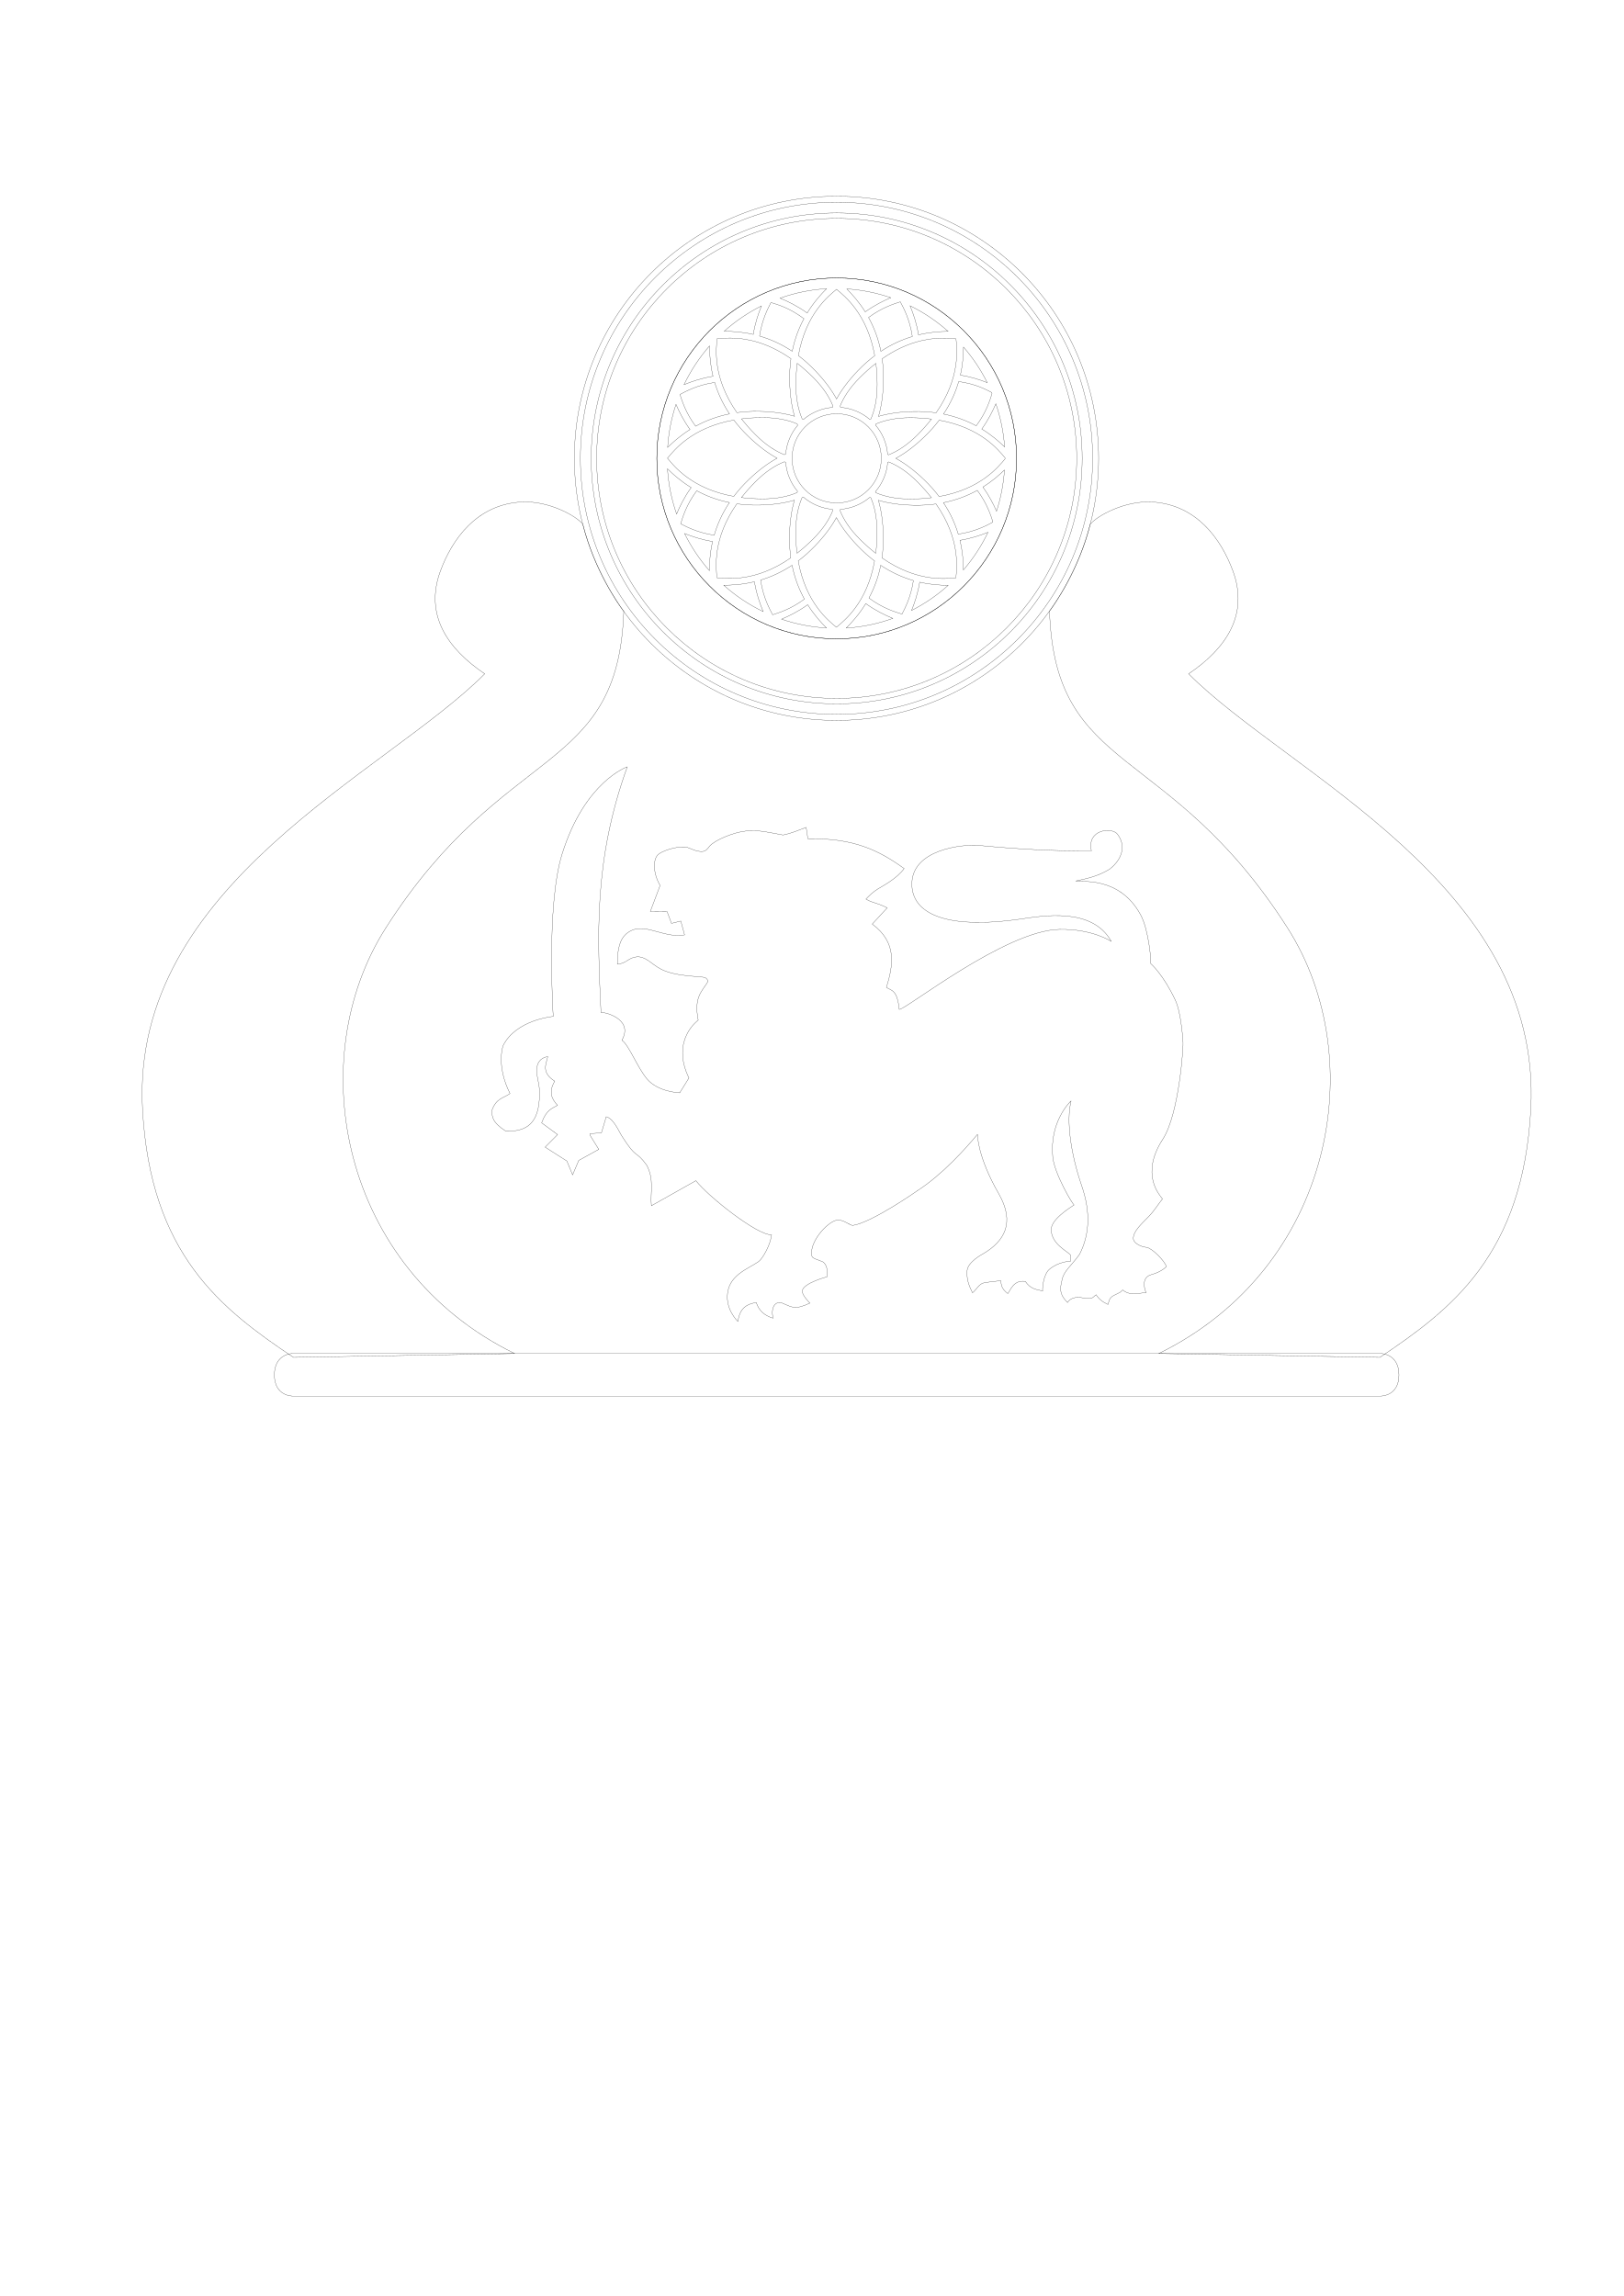
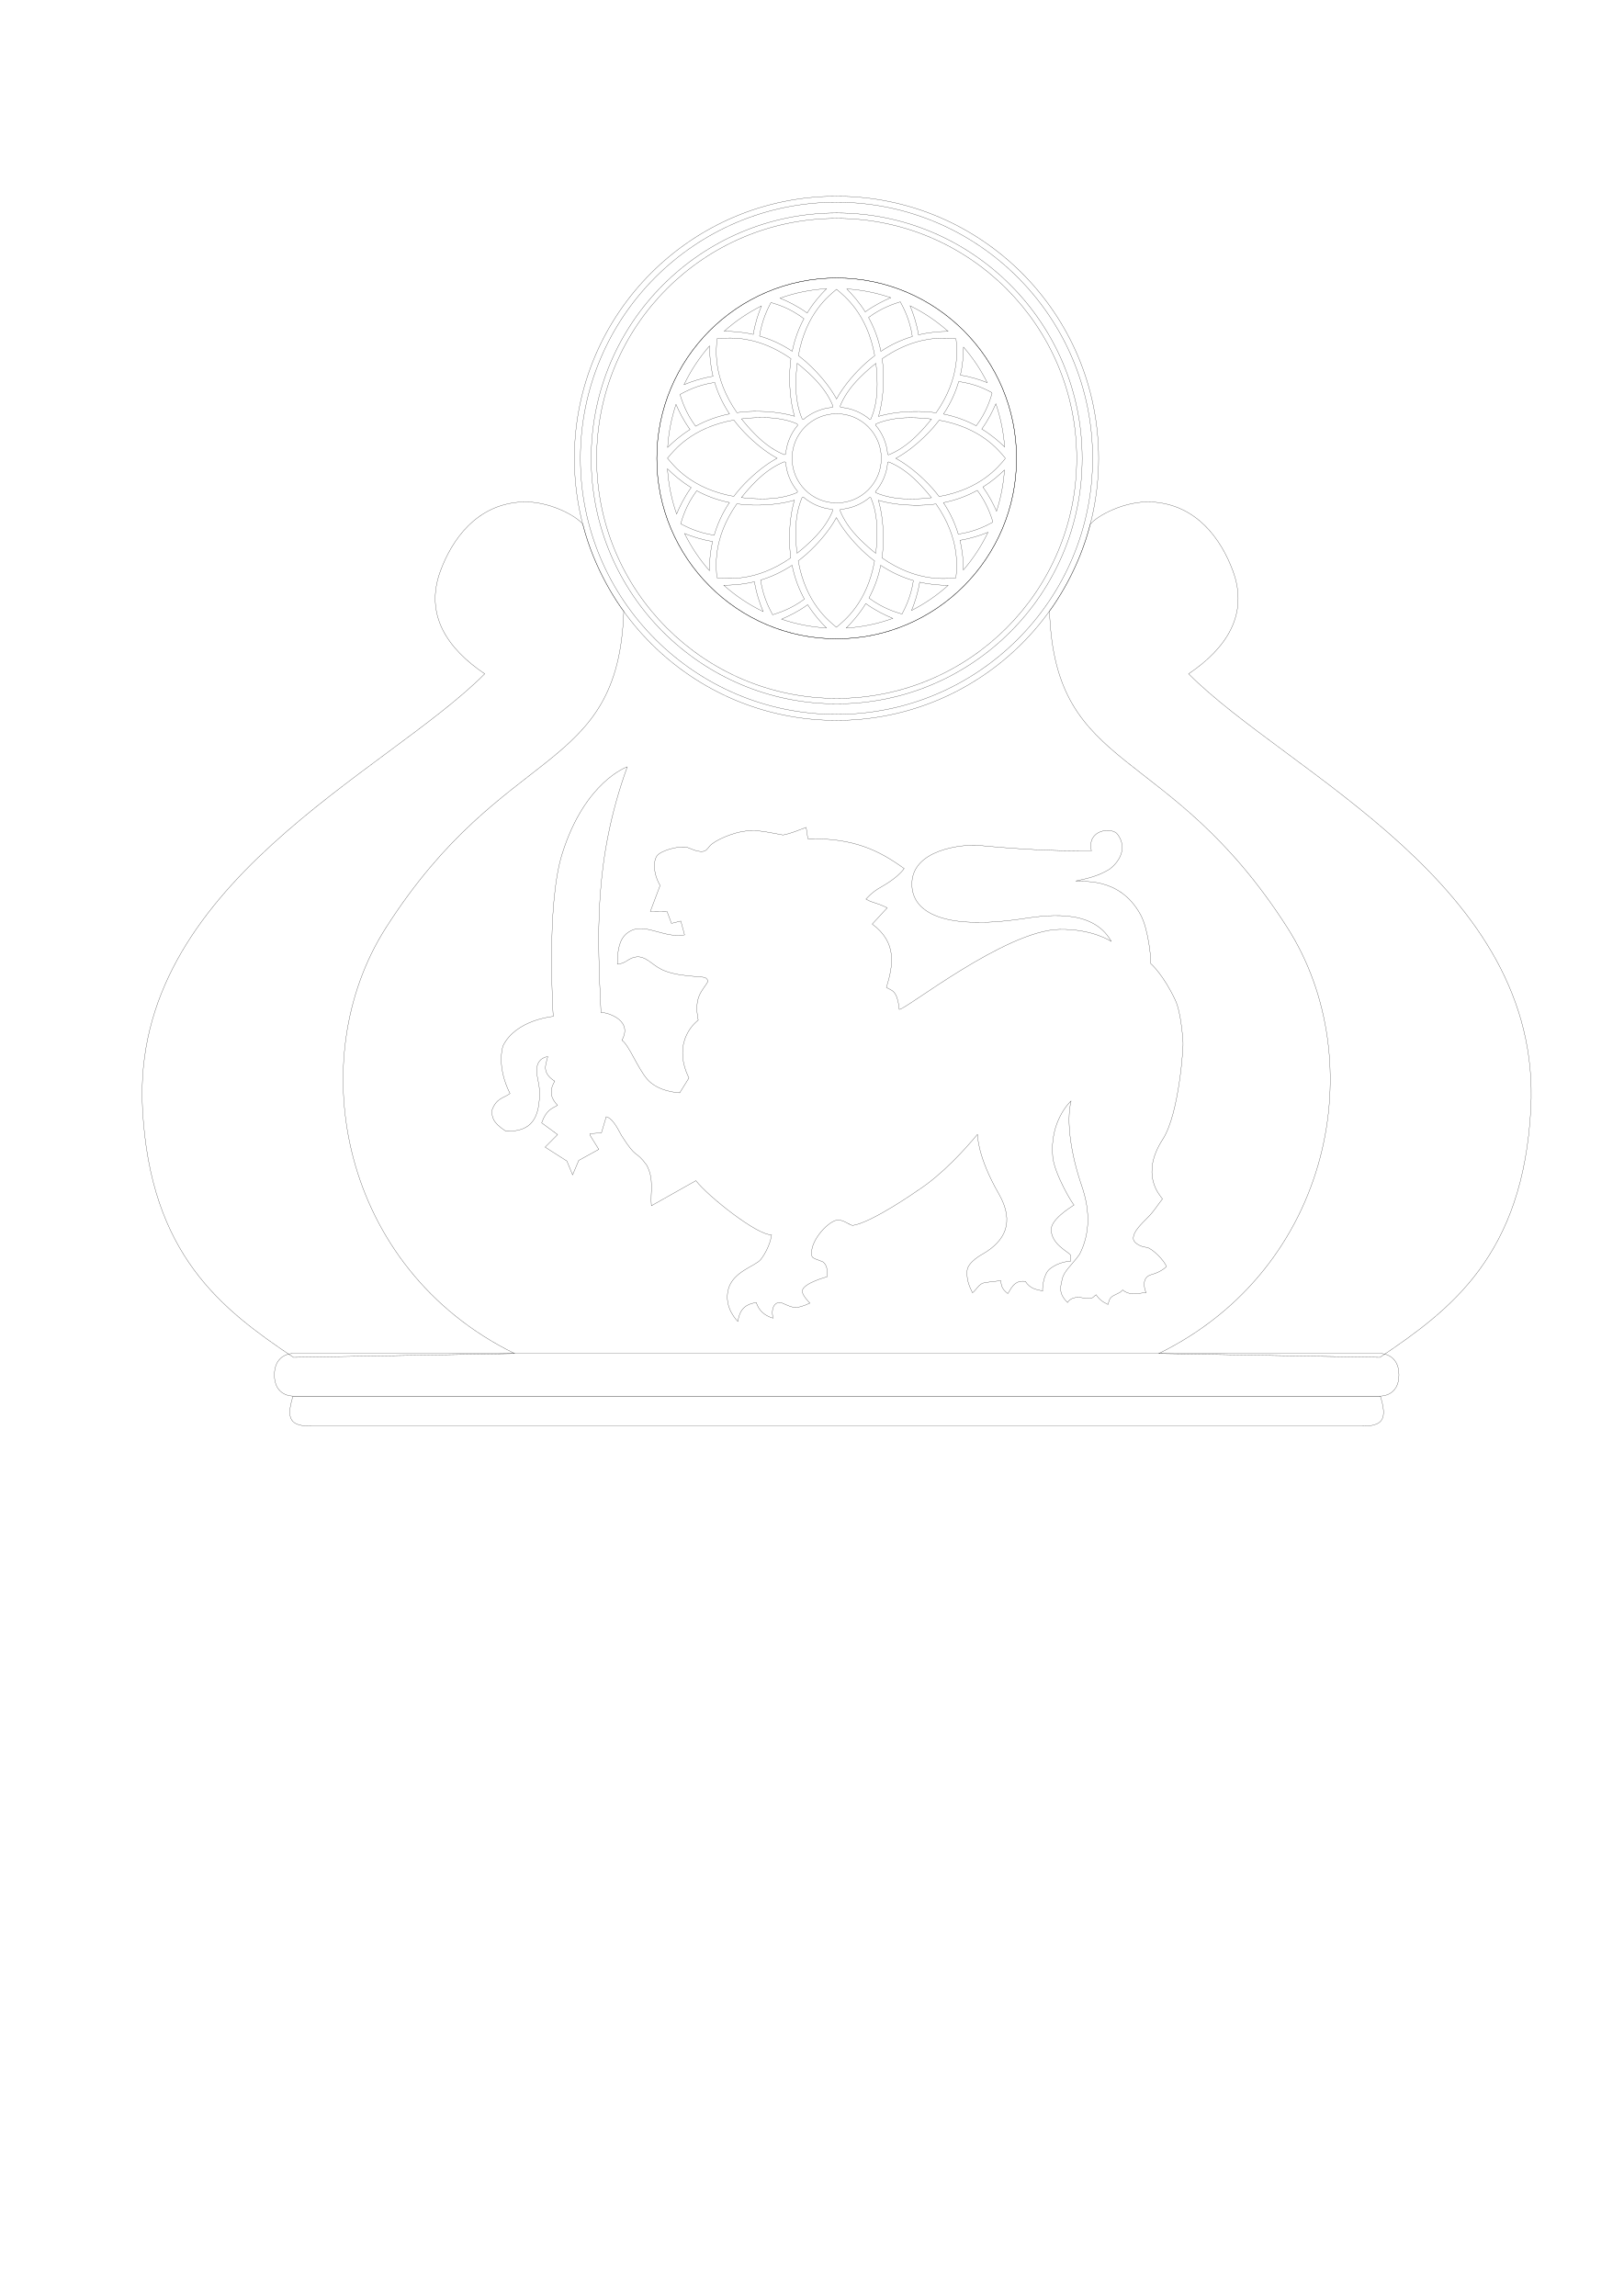
<svg xmlns="http://www.w3.org/2000/svg" width="210mm" height="297mm" viewBox="0 0 744.094 1052.362" id="svg2" version="1.1">
  <defs id="defs4">
    </defs>
  <g id="layer2" style="display:inline">
    <path style="fill:none;stroke:#000000;stroke-width:0.1;stroke-linecap:butt;stroke-linejoin:miter;stroke-miterlimit:4;stroke-opacity:1;stroke-dasharray:none" d="m 287.469,351.469 c 0,0 -19.446,6.58 -29.875,39.969 -7.408,23.715 -4.062,74.438 -4.062,74.438 0,0 -17.071,1.459 -23,13.438 0,0 -3.275,9.028 3.188,21.906 -2.884,2.135 -6.328,2.048 -8.312,7.781 0.131,2.664 -0.156,5.22 6.438,9.5 9.38,0.163 15.33,-3.333 15.406,-17.125 0.147,-4.575 -1.57,-8.273 -1.312,-11.281 0.257,-3.008 1.585,-5.17 5.094,-5.844 -0.742,3.498 -3.117,7.23 3.188,11.312 -3.046,5.129 -1.258,8.26 1.281,11.062 -2.517,1.475 -5.101,1.955 -7.281,8.031 l 7.312,5.375 -5.719,5.75 9.969,6.375 2.625,6.344 2.812,-6.625 9.188,-5.062 -4.094,-6.594 0.062,-0.594 5.25,-0.406 2.188,-7.375 c 2.403,0.538 4.564,3.892 6.969,8.562 7.285,11.521 6.248,6.353 11.531,13.562 3.609,6.628 1.611,12.478 2.188,18.688 l 20.406,-11.5 c 0.042,-0.021 0.021,0.021 0.031,0.031 5.526,7.149 28.279,25.215 34.656,24.75 0,0 -0.571,5.621 -4.938,11.312 -2.371,3.09 -12.985,5.526 -14.969,13.969 -1.996,8.499 4.469,14.469 4.469,14.469 0.94,-6.614 4.503,-8 8.406,-8.688 1.144,3.563 3.629,5.982 7.719,7.188 -1.283,-5.455 1.432,-8.012 4.219,-6.906 4.435,1.76 5.475,3.347 12.656,0 0,0 -3.764,-3.716 -3.5,-5.625 0.498,-3.609 11.344,-6.438 11.344,-6.438 -0.076,-0.779 0.823,-4.709 -1.844,-6.812 -1.695,-0.859 -4.87,-1.504 -5.062,-2.625 -1.535,-6.108 6.781,-15.571 11.312,-16.531 3.303,-0.474 5.992,2.654 7.625,2.375 8.98,-1.534 29.344,-15.844 29.344,-15.844 l -0.094,0 0.094,-0.031 0.094,-0.125 -0.062,0.125 c 11.733,-7.559 22.292,-19.552 27.5,-25.781 l 0.062,0 c -0.005,0.483 0.015,10.282 9.719,27.156 7.688,13.371 2.49,21.877 -7.094,27.5 -0.274,0.161 -7.143,3.736 -7.406,7.844 -0.279,4.355 1.009,7.014 2.469,10.094 1.717,-1.306 3.003,-4.181 5.312,-4.594 2.59,-0.462 7.688,-0.969 7.688,-0.969 0.201,1.625 0.049,3.571 3.188,5.906 1.136,-1.321 2.637,-6.475 8.062,-5.562 2.211,3.412 5.133,3.744 7.906,4.344 -0.203,-0.486 0.176,-7.431 3.094,-9.906 4.275,-3.627 9.595,-3.719 9.688,-3.719 l -0.031,-2.906 c -1.618,-1.768 -8.439,-4.88 -8.844,-11.219 -0.315,-4.938 8.42,-10.219 10.531,-11.688 -0.445,0.297 -9.098,-14.285 -9.812,-22 -1.494,-16.134 7.771,-25.057 8.312,-25.562 l 0.094,-0.031 c -2.31,9.084 -0.146,24.275 4.906,38.969 3.946,11.477 3.747,21.937 -1,31.25 -3.581,5.065 -7.182,7.622 -8,11.5 -0.678,3.234 -1.924,6.339 2.469,10.625 1.133,-1.845 3.424,-2.831 7.094,-2.125 4.865,0.936 4.659,-0.666 6,-1.438 1.217,1.901 2.94,3.318 5.438,4.469 0.678,-2.598 1.033,-3.35 3.125,-4.375 2.95,-1.446 2.052,-0.865 3.625,-2.281 3.422,2.88 7.175,1.335 10.812,1.25 -0.317,-0.08 -2.999,-6.872 2.312,-8.281 4.682,-1.242 6.875,-3.656 6.875,-3.656 -0.555,-2.43 -6.55,-8.578 -9.125,-8.844 -2.974,-0.307 -6.548,-2.271 -5.969,-4.75 0.316,-2.648 3.215,-5.595 6.844,-9.219 2.548,-2.544 4.257,-5.451 6.469,-8.219 -1.354,-1.924 -10.282,-11.24 0.156,-27.375 7.715,-11.925 9.528,-44.066 9.281,-44.312 0,0 -0.734,-13.451 -3.531,-19.406 -5.507,-11.722 -11.069,-16.594 -11.25,-16.75 l -0.062,-0.094 c 0.321,-0.633 -0.808,-15.296 -4.594,-22.281 -9.883,-18.237 -28.048,-14.724 -29.688,-15.531 5.06,-1.045 10.108,-2.199 14.938,-5.094 0.935,-0.389 10.501,-7.678 4.156,-16.312 -2.483,-3.379 -14.197,-2.323 -11.969,7.594 -17.52,0.195 -34.437,-0.834 -51.5,-2.469 -6.995,-0.67 -31.607,1.63 -30.75,18.562 0.701,13.845 18.248,19.769 49.5,15.219 10.089,-1.469 33.07,-5.705 41.844,10.188 l -0.031,0 c 0,0 -8.546,-5.761 -23.688,-5.5 -24.78,0.427 -70.734,37.025 -73.438,36.688 -0.926,-9.059 -3.532,-8.56 -5.875,-10.062 3.162,-10.346 4.938,-20.521 -6.5,-29.062 l 6.875,-7.438 c -5.688,-2.764 -6.5,-2.055 -9.75,-4 1.55,-1.619 3.134,-3.232 5.5,-4.688 1.791,-1.102 8.613,-4.612 12,-9.312 -11.371,-8.233 -23.143,-14.118 -44.125,-13.625 l -0.781,-5.25 c -3.399,1.266 -6.869,2.777 -10.594,3.5 -5.961,-1.015 -10.557,-2.447 -17.125,-1.812 -5.241,0.506 -14.266,4.117 -16.594,7 -0.909,1.126 -1.621,2.323 -3.406,2.375 -2.377,0.069 -4.321,-0.964 -6.875,-1.938 -1.982,-0.756 -9.694,0.618 -13.062,3.188 -2.435,1.857 -2.84,8.195 0.719,14.312 l -4.469,11.875 7.656,0.062 2.031,5.438 4.281,-1.062 1.719,6.344 c -4.104,0.761 -8.104,-0.245 -12.438,-1.438 -4.665,-1.284 -9.476,-2.731 -13.75,0.531 -3.408,2.537 -4.628,7.145 -4.625,14.312 4.427,-0.244 4.877,-3.221 9.625,-3.375 4.754,0.414 6.583,4.435 12.562,6.625 4.258,1.559 9.674,2.203 15.875,2.562 1.287,0.305 2.79,-0.131 3.531,2.031 -2.518,4.51 -6.684,6.844 -4.531,17.844 0,0 -12.743,9.034 -4.25,26.5 l -4.219,6.781 0.062,-0.031 -0.062,0.062 0,-0.031 c 0,0 -9.876,-0.285 -14.969,-6.312 -4.463,-5.282 -8.257,-15.524 -11.531,-17.781 5.695,-10.137 -8.984,-13.172 -9.594,-12.719 -1.54,-34.36 -3.598,-69.254 12.062,-112.594 z" transform="translate(-4.9229925e-6,0)" id="path4142" />
    <path style="fill:none;stroke:#000000;stroke-width:0.1;stroke-miterlimit:4;stroke-opacity:1;stroke-dasharray:none" d="M 134.48,622.151 C 101.714,600.144 68.832,575.247 65.306,508.14 59.903,405.293 176.952,354.346 222.141,308.843 c -17.238,-11.619 -27.698,-27.182 -20.282,-47.204 5.313,-14.344 16.456,-30.363 37.024,-31.557 12.412,-0.721 25.152,6.32 28.216,10.205 5.039,20.428 16.43,36.955 18.76,39.896 -2.559,75.556 -54.535,59.683 -109.019,145.074 -38.66,60.59 -20.716,156.045 59.004,195.133 z" id="path2992" />
    <path style="color:#000000;fill:none;stroke:none;stroke-width:0.1;marker:none;visibility:visible;display:inline;overflow:visible;enable-background:accumulate" id="path3762" d="m 212,255.862 a 45.5,45.5 0 1 1 -91,0 45.5,45.5 0 1 1 91,0 z" transform="translate(-4.9229925e-6,0)" />
    <g transform="translate(943.4758,68.10461)" id="g3764">
      <path style="fill:none;stroke:#000000;stroke-width:0.1;stroke-miterlimit:4;stroke-opacity:1;stroke-dasharray:none" d="m -560.053,29.5 a 112.5,112.5 0 0 0 -112.5,112.5 112.5,112.5 0 0 0 112.5,112.5 112.5,112.5 0 0 0 112.5,-112.5 112.5,112.5 0 0 0 -112.5,-112.5 z m 0,2.5 a 110,110 0 0 1 110,110 110,110 0 0 1 -110,110 110,110 0 0 1 -110,-110 110,110 0 0 1 110,-110 z" id="path3766" />
      <path style="fill:none;stroke:#000000;stroke-width:0.143;stroke-miterlimit:4;stroke-opacity:1;stroke-dasharray:none;display:inline" d="m -560.053,59.311 a 82.428,82.69 0 0 0 -82.428,82.691 82.428,82.69 0 0 0 82.428,82.689 82.428,82.69 0 0 0 82.428,-82.689 82.428,82.69 0 0 0 -82.428,-82.691 z" id="path3768" />
      <path style="fill:none;stroke:#000000;stroke-width:0.1;stroke-miterlimit:4;stroke-opacity:1;stroke-dasharray:none;display:inline" d="m -560.053,59.311 a 82.428,82.69 0 0 0 -82.428,82.691 82.428,82.69 0 0 0 82.428,82.689 82.428,82.69 0 0 0 82.428,-82.689 82.428,82.69 0 0 0 -82.428,-82.691 z m -4.629,4.9 c -2.687,2.7 -5.937,6.328 -8.885,11.148 -4.556,-3.275 -8.93,-5.355 -12.441,-6.805 a 77.433,77.944 0 0 1 21.326,-4.344 z m 9.238,0.092 a 77.433,77.944 0 0 1 20.182,4.039 c -3.338,1.423 -7.429,3.426 -11.699,6.5 -2.831,-4.517 -5.907,-7.948 -8.482,-10.539 z m -4.668,0.193 c 3.533,2.987 14.043,11.03 17.502,30.422 -2.568,1.937 -5.146,4.202 -7.695,6.857 -4.518,4.707 -7.646,9.032 -9.803,12.982 -2.157,-3.963 -5.293,-8.303 -9.83,-13.029 -2.541,-2.647 -5.108,-4.907 -7.668,-6.84 3.464,-19.37 13.963,-27.408 17.494,-30.393 z m 29.219,5.736 c 1.314,2.51 4.317,7.791 5.518,15.908 -4.561,1.368 -9.448,3.483 -14.42,6.791 -1.221,-6.093 -3.283,-11.225 -5.656,-15.523 6.321,-4.669 11.936,-6.321 14.559,-7.176 z m -59.281,0.322 c 1.326,0.415 3.41,1.003 5.967,2.074 2.64,1.105 5.819,2.858 9.154,5.328 -2.247,4.181 -4.196,9.113 -5.367,14.943 -5.171,-3.445 -10.257,-5.615 -14.975,-6.977 1.168,-7.772 3.97,-12.911 5.221,-15.369 z m 63.752,1.482 a 77.433,77.944 0 0 1 17.457,11.74 c -3.721,0.036 -8.365,0.339 -13.584,1.598 -0.883,-5.396 -2.445,-9.865 -3.873,-13.338 z m -68.098,0.076 c -1.376,3.393 -2.894,7.77 -3.756,13.062 -5.14,-1.18 -9.699,-1.437 -13.334,-1.453 a 77.433,77.944 0 0 1 17.09,-11.609 z m -14.062,14.715 c 6.456,0.063 16.274,1.585 27.578,9.467 -0.446,3.185 -0.667,6.609 -0.592,10.289 0.133,6.523 0.98,11.794 2.248,16.113 -4.328,-1.278 -9.614,-2.13 -16.164,-2.264 -3.669,-0.075 -7.083,0.143 -10.26,0.586 -11.246,-16.146 -9.506,-29.254 -9.119,-33.861 1.385,-0.116 3.536,-0.357 6.309,-0.33 z m 96.922,0.049 c 2.772,-0.027 4.924,0.212 6.309,0.328 0.387,4.61 2.13,17.73 -9.137,33.889 -3.185,-0.446 -6.609,-0.667 -10.289,-0.592 -6.523,0.133 -11.794,0.978 -16.113,2.246 1.278,-4.328 2.132,-9.614 2.266,-16.164 0.075,-3.668 -0.143,-7.082 -0.586,-10.258 11.293,-7.866 21.101,-9.386 27.551,-9.449 z m -106.66,3.568 c 0.02,3.772 0.303,8.538 1.598,13.91 -5.367,0.878 -9.816,2.427 -13.281,3.85 a 77.433,77.944 0 0 1 11.684,-17.76 z m 116.402,0.539 a 77.433,77.944 0 0 1 10.873,16.293 c -3.285,-1.292 -7.412,-2.658 -12.324,-3.457 1.126,-4.906 1.413,-9.284 1.451,-12.836 z m -76.223,7.418 c 2.362,1.838 4.779,3.951 7.236,6.4 4.805,4.787 7.567,9.231 9.176,13.271 -0.08,0.183 -0.165,0.368 -0.244,0.551 a 23.449,23.449 0 0 0 -13.285,5.51 c -0.199,-0.08 -0.408,-0.155 -0.609,-0.234 -1.706,-3.988 -2.879,-9.074 -2.867,-15.826 0.006,-3.481 0.221,-6.694 0.594,-9.672 z m 36.064,0.031 c 0.37,2.97 0.584,6.172 0.59,9.641 0.012,6.783 -1.173,11.88 -2.893,15.875 -0.163,0.064 -0.331,0.126 -0.496,0.189 a 23.449,23.449 0 0 0 -13.385,-5.535 c -0.078,-0.177 -0.161,-0.356 -0.238,-0.533 1.613,-4.027 4.381,-8.453 9.164,-13.219 2.465,-2.456 4.889,-4.576 7.258,-6.418 z m 37.941,8.326 c 3.828,0.579 7.147,1.477 9.67,2.477 2.412,0.955 4.177,1.893 5.416,2.529 a 77.433,77.944 0 0 1 0.205,0.463 c -0.867,2.804 -2.507,8.451 -7.252,14.844 -4.193,-2.259 -9.143,-4.218 -14.998,-5.395 3.431,-5.151 5.596,-10.216 6.959,-14.918 z m -111.822,0.424 c 1.367,4.562 3.483,9.448 6.791,14.42 -6.093,1.221 -11.224,3.285 -15.523,5.658 -4.67,-6.322 -6.321,-11.94 -7.176,-14.562 2.509,-1.314 7.791,-4.315 15.908,-5.516 z m 128.848,9.766 a 77.433,77.944 0 0 1 4.023,19.797 c -2.624,-2.549 -6.043,-5.511 -10.469,-8.217 3.01,-4.188 5.012,-8.224 6.445,-11.58 z m -146.574,0.287 c 1.42,3.308 3.407,7.333 6.43,11.531 -4.359,2.731 -7.705,5.691 -10.264,8.211 a 77.433,77.944 0 0 1 3.834,-19.742 z m 73.631,4.293 a 20.449,20.449 0 0 1 20.447,20.449 20.449,20.449 0 0 1 -20.447,20.447 20.449,20.449 0 0 1 -20.449,-20.447 20.449,20.449 0 0 1 20.449,-20.449 z m -33.969,1.764 c 6.783,-0.012 11.878,1.175 15.873,2.895 0.082,0.207 0.16,0.424 0.242,0.629 a 23.449,23.449 0 0 0 -5.502,13.215 c -0.204,0.086 -0.414,0.186 -0.619,0.275 -4.027,-1.613 -8.45,-4.381 -13.217,-9.164 -2.457,-2.466 -4.577,-4.89 -6.42,-7.26 2.97,-0.37 6.173,-0.584 9.643,-0.59 z m 67.754,0.068 c 3.481,0.006 6.694,0.221 9.672,0.594 -1.838,2.362 -3.952,4.777 -6.4,7.234 -4.788,4.805 -9.229,7.573 -13.27,9.182 -0.143,-0.062 -0.286,-0.128 -0.43,-0.193 a 23.449,23.449 0 0 0 -5.58,-13.475 c 0.06,-0.159 0.12,-0.318 0.182,-0.475 3.988,-1.707 9.074,-2.879 15.826,-2.867 z m -80.914,1.057 c 1.937,2.569 4.203,5.145 6.859,7.695 4.707,4.518 9.034,7.646 12.984,9.803 -3.963,2.157 -8.307,5.291 -13.033,9.828 -2.648,2.542 -4.905,5.11 -6.838,7.67 -19.369,-3.465 -27.408,-13.965 -30.393,-17.496 2.986,-3.533 11.031,-14.04 30.42,-17.5 z m 94.102,0.072 c 18.976,3.395 27.042,13.501 30.17,17.232 a 77.433,77.944 0 0 1 0.01,0.279 77.433,77.944 0 0 1 -0.012,0.252 c -3.131,3.735 -11.205,13.844 -30.197,17.232 -1.937,-2.568 -4.203,-5.144 -6.859,-7.693 -4.707,-4.518 -9.032,-7.648 -12.982,-9.805 3.963,-2.157 8.307,-5.291 13.033,-9.828 2.648,-2.542 4.905,-5.11 6.838,-7.67 z m -70.943,19.045 c 0.203,0.089 0.411,0.185 0.613,0.271 a 23.449,23.449 0 0 0 5.438,13.291 c -0.075,0.19 -0.148,0.388 -0.223,0.578 -3.988,1.707 -9.074,2.879 -15.826,2.867 -3.481,-0.006 -6.694,-0.221 -9.672,-0.594 1.838,-2.362 3.951,-4.779 6.4,-7.236 4.787,-4.804 9.229,-7.569 13.27,-9.178 z m 47.762,0.062 c 4.027,1.613 8.452,4.379 13.219,9.162 2.457,2.466 4.575,4.892 6.418,7.262 -2.97,0.37 -6.173,0.584 -9.643,0.59 -6.783,0.012 -11.878,-1.175 -15.873,-2.895 -0.058,-0.148 -0.116,-0.299 -0.174,-0.449 a 23.449,23.449 0 0 0 5.633,-13.484 c 0.14,-0.063 0.281,-0.125 0.42,-0.186 z m -101.338,3.17 c 2.671,2.632 6.209,5.759 10.863,8.605 -3.178,4.422 -5.229,8.67 -6.674,12.129 a 77.433,77.944 0 0 1 -4.189,-20.734 z m 154.436,0.547 a 77.433,77.944 0 0 1 -3.629,18.914 c -1.407,-3.223 -3.355,-7.083 -6.242,-11.094 4.131,-2.588 7.364,-5.389 9.871,-7.82 z m -12.436,9.33 c 4.552,6.163 6.221,11.609 7.094,14.311 a 77.433,77.944 0 0 1 -0.131,0.361 c -2.574,1.356 -7.76,4.231 -15.697,5.404 -1.367,-4.562 -3.483,-9.448 -6.791,-14.42 6.094,-1.221 11.226,-3.283 15.525,-5.656 z m -128.594,0.188 c 4.192,2.258 9.142,4.218 14.996,5.395 -3.445,5.172 -5.613,10.258 -6.975,14.977 -7.772,-1.168 -12.911,-3.97 -15.369,-5.221 0.846,-2.703 2.457,-8.562 7.348,-15.15 z m 48.867,2.9 a 23.449,23.449 0 0 0 13.311,5.598 c 0.074,0.168 0.152,0.337 0.225,0.504 -1.613,4.027 -4.379,8.452 -9.162,13.219 -2.466,2.457 -4.89,4.577 -7.26,6.42 -0.37,-2.97 -0.584,-6.173 -0.59,-9.643 -0.012,-6.782 1.173,-11.878 2.893,-15.873 0.193,-0.076 0.392,-0.149 0.584,-0.225 z m 30.461,0.102 c 0.148,0.057 0.297,0.112 0.443,0.17 1.707,3.988 2.881,9.073 2.869,15.826 -0.006,3.481 -0.221,6.694 -0.594,9.672 -2.362,-1.838 -4.778,-3.953 -7.236,-6.402 -4.805,-4.787 -7.569,-9.229 -9.178,-13.27 0.071,-0.162 0.145,-0.327 0.217,-0.49 a 23.449,23.449 0 0 0 13.479,-5.506 z m -34.533,1.322 c -1.278,4.328 -2.132,9.614 -2.266,16.164 -0.075,3.669 0.143,7.083 0.586,10.26 -16.146,11.245 -29.252,9.504 -33.859,9.117 -0.387,-4.61 -2.13,-17.727 9.135,-33.885 3.186,0.446 6.61,0.667 10.291,0.592 6.523,-0.133 11.794,-0.98 16.113,-2.248 z m 38.457,0.051 c 4.328,1.278 9.614,2.13 16.164,2.264 3.669,0.075 7.083,-0.143 10.26,-0.586 11.246,16.146 9.506,29.254 9.119,33.861 -4.61,0.387 -17.729,2.129 -33.887,-9.137 0.446,-3.185 0.667,-6.609 0.592,-10.289 -0.133,-6.523 -0.98,-11.794 -2.248,-16.113 z m -19.24,7.939 c 2.157,3.964 5.293,8.303 9.83,13.029 2.542,2.648 5.11,4.907 7.67,6.84 -3.465,19.37 -13.965,27.408 -17.496,30.393 -3.533,-2.987 -14.043,-11.03 -17.502,-30.422 2.568,-1.937 5.146,-4.202 7.695,-6.857 4.518,-4.707 7.646,-9.032 9.803,-12.982 z m 69.482,6.721 a 77.433,77.944 0 0 1 -11.273,17.277 c -0.035,-3.723 -0.336,-8.373 -1.596,-13.598 5.153,-0.843 9.464,-2.306 12.869,-3.68 z m -139.061,0.553 c 3.363,1.351 7.661,2.821 12.838,3.664 -1.184,5.156 -1.439,9.725 -1.453,13.365 a 77.433,77.944 0 0 1 -11.385,-17.029 z m 49.266,14.553 c 1.221,6.093 3.283,11.225 5.656,15.523 -6.321,4.668 -11.936,6.322 -14.559,7.176 -1.314,-2.51 -4.317,-7.791 -5.518,-15.908 4.561,-1.368 9.448,-3.483 14.42,-6.791 z m 40.625,0.031 c 5.171,3.445 10.257,5.615 14.975,6.977 -1.168,7.772 -3.97,12.911 -5.221,15.369 -2.703,-0.846 -8.56,-2.458 -15.148,-7.348 2.259,-4.193 4.218,-9.143 5.395,-14.998 z m -57.871,7.525 c 0.913,5.579 2.551,10.173 4.018,13.691 a 77.433,77.944 0 0 1 -18.08,-12.09 c 3.794,-0.014 8.618,-0.288 14.062,-1.602 z m 75.727,0.199 c 5.012,1.151 9.472,1.425 13.062,1.453 a 77.433,77.944 0 0 1 -16.781,11.518 c 1.366,-3.381 2.864,-7.725 3.719,-12.971 z m -24.709,9.816 c 4.539,3.262 8.896,5.338 12.4,6.787 a 77.433,77.944 0 0 1 -21.371,4.447 c 2.703,-2.708 5.992,-6.364 8.971,-11.234 z m -26.605,0.518 c 2.875,4.588 6.004,8.057 8.604,10.66 a 77.433,77.944 0 0 1 -20.6,-4.033 c 3.389,-1.429 7.599,-3.461 11.996,-6.627 z" id="path3770" />
      <path style="fill:none;stroke:#000000;stroke-width:0.1;stroke-miterlimit:4;stroke-opacity:1;stroke-dasharray:none" d="M -560.129,21.842 A 120.12,120.12 0 0 0 -680.25,141.963 120.12,120.12 0 0 0 -560.129,262.082 120.12,120.12 0 0 0 -440.01,141.963 120.12,120.12 0 0 0 -560.129,21.842 z m 0,2.75 A 117.37,117.37 0 0 1 -442.76,141.963 117.37,117.37 0 0 1 -560.129,259.332 117.37,117.37 0 0 1 -677.5,141.963 117.37,117.37 0 0 1 -560.129,24.592 z" id="path3772" />
    </g>
    <path id="path3812" d="m 632.363,622.151 c 32.767,-22.007 65.648,-46.904 69.174,-114.011 5.403,-102.847 -111.645,-153.794 -156.834,-199.297 17.238,-11.619 27.698,-27.182 20.282,-47.204 -5.313,-14.344 -16.456,-30.363 -37.024,-31.557 -12.412,-0.721 -25.285,6.353 -28.349,10.238 -4.995,20.296 -16.325,36.839 -18.655,39.78 2.559,75.556 54.563,59.766 109.047,145.157 38.66,60.59 20.716,156.045 -59.004,195.133 z" style="fill:none;stroke:#000000;stroke-width:0.1;stroke-miterlimit:4;stroke-opacity:1;stroke-dasharray:none" />
    <path style="fill:none;stroke:#000000;stroke-width:0.1;stroke-linecap:butt;stroke-linejoin:miter;stroke-miterlimit:4;stroke-opacity:1;stroke-dasharray:none" d="M 134 620.375 C 134 620.375 125.75 620.424 125.75 630.188 C 125.75 639.951 134 639.875 134 639.875 L 632.844 639.875 C 632.844 639.875 641.094 639.951 641.094 630.188 C 641.094 620.424 632.844 620.375 632.844 620.375 L 134 620.375 z " transform="translate(-4.9229925e-6,0)" id="path3005" />
+     <path style="fill:none;stroke:#000000;stroke-width:0.1;stroke-linecap:butt;stroke-linejoin:miter;stroke-miterlimit:4;stroke-opacity:1;stroke-dasharray:none" d="M 134.281 639.875 C 131.019 650.41 132.911 653.688 142.844 653.688 L 624 653.688 C 633.932 653.688 635.825 650.41 632.562 639.875 L 624 639.875 L 142.844 639.875 L 134.281 639.875 z " transform="translate(-4.9229925e-6,0)" id="path3783" />
  </g>
</svg>
